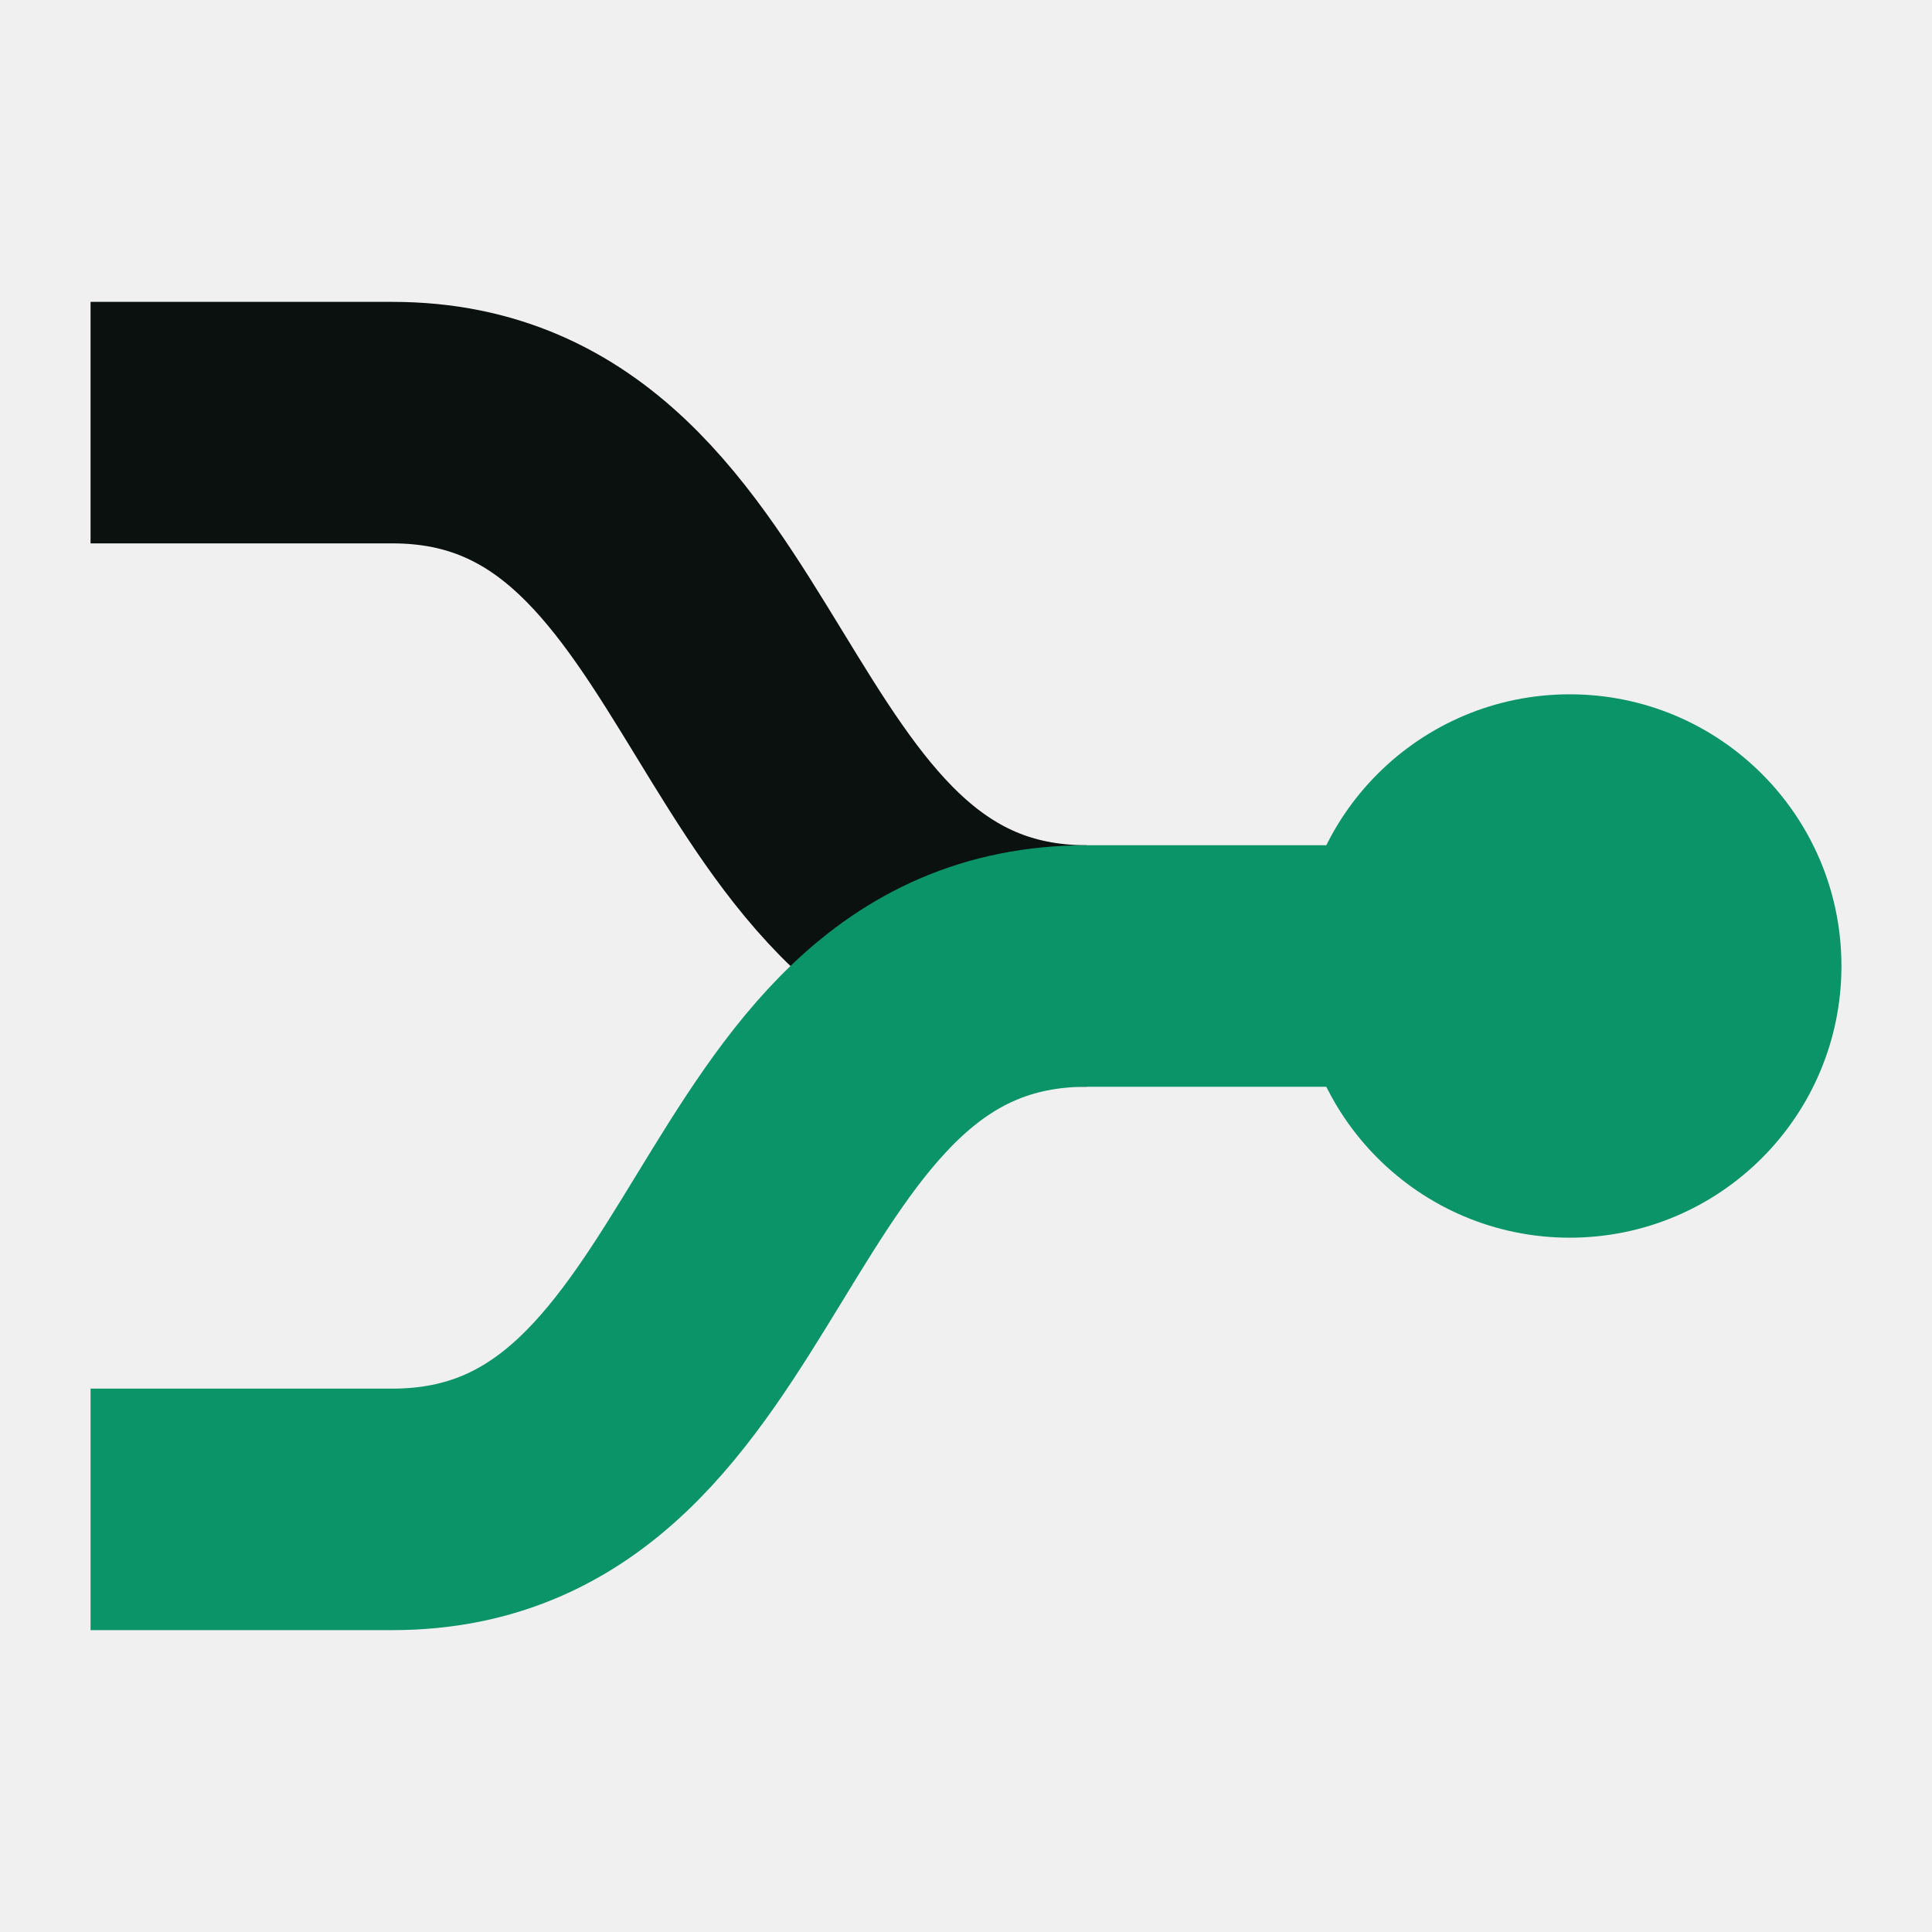
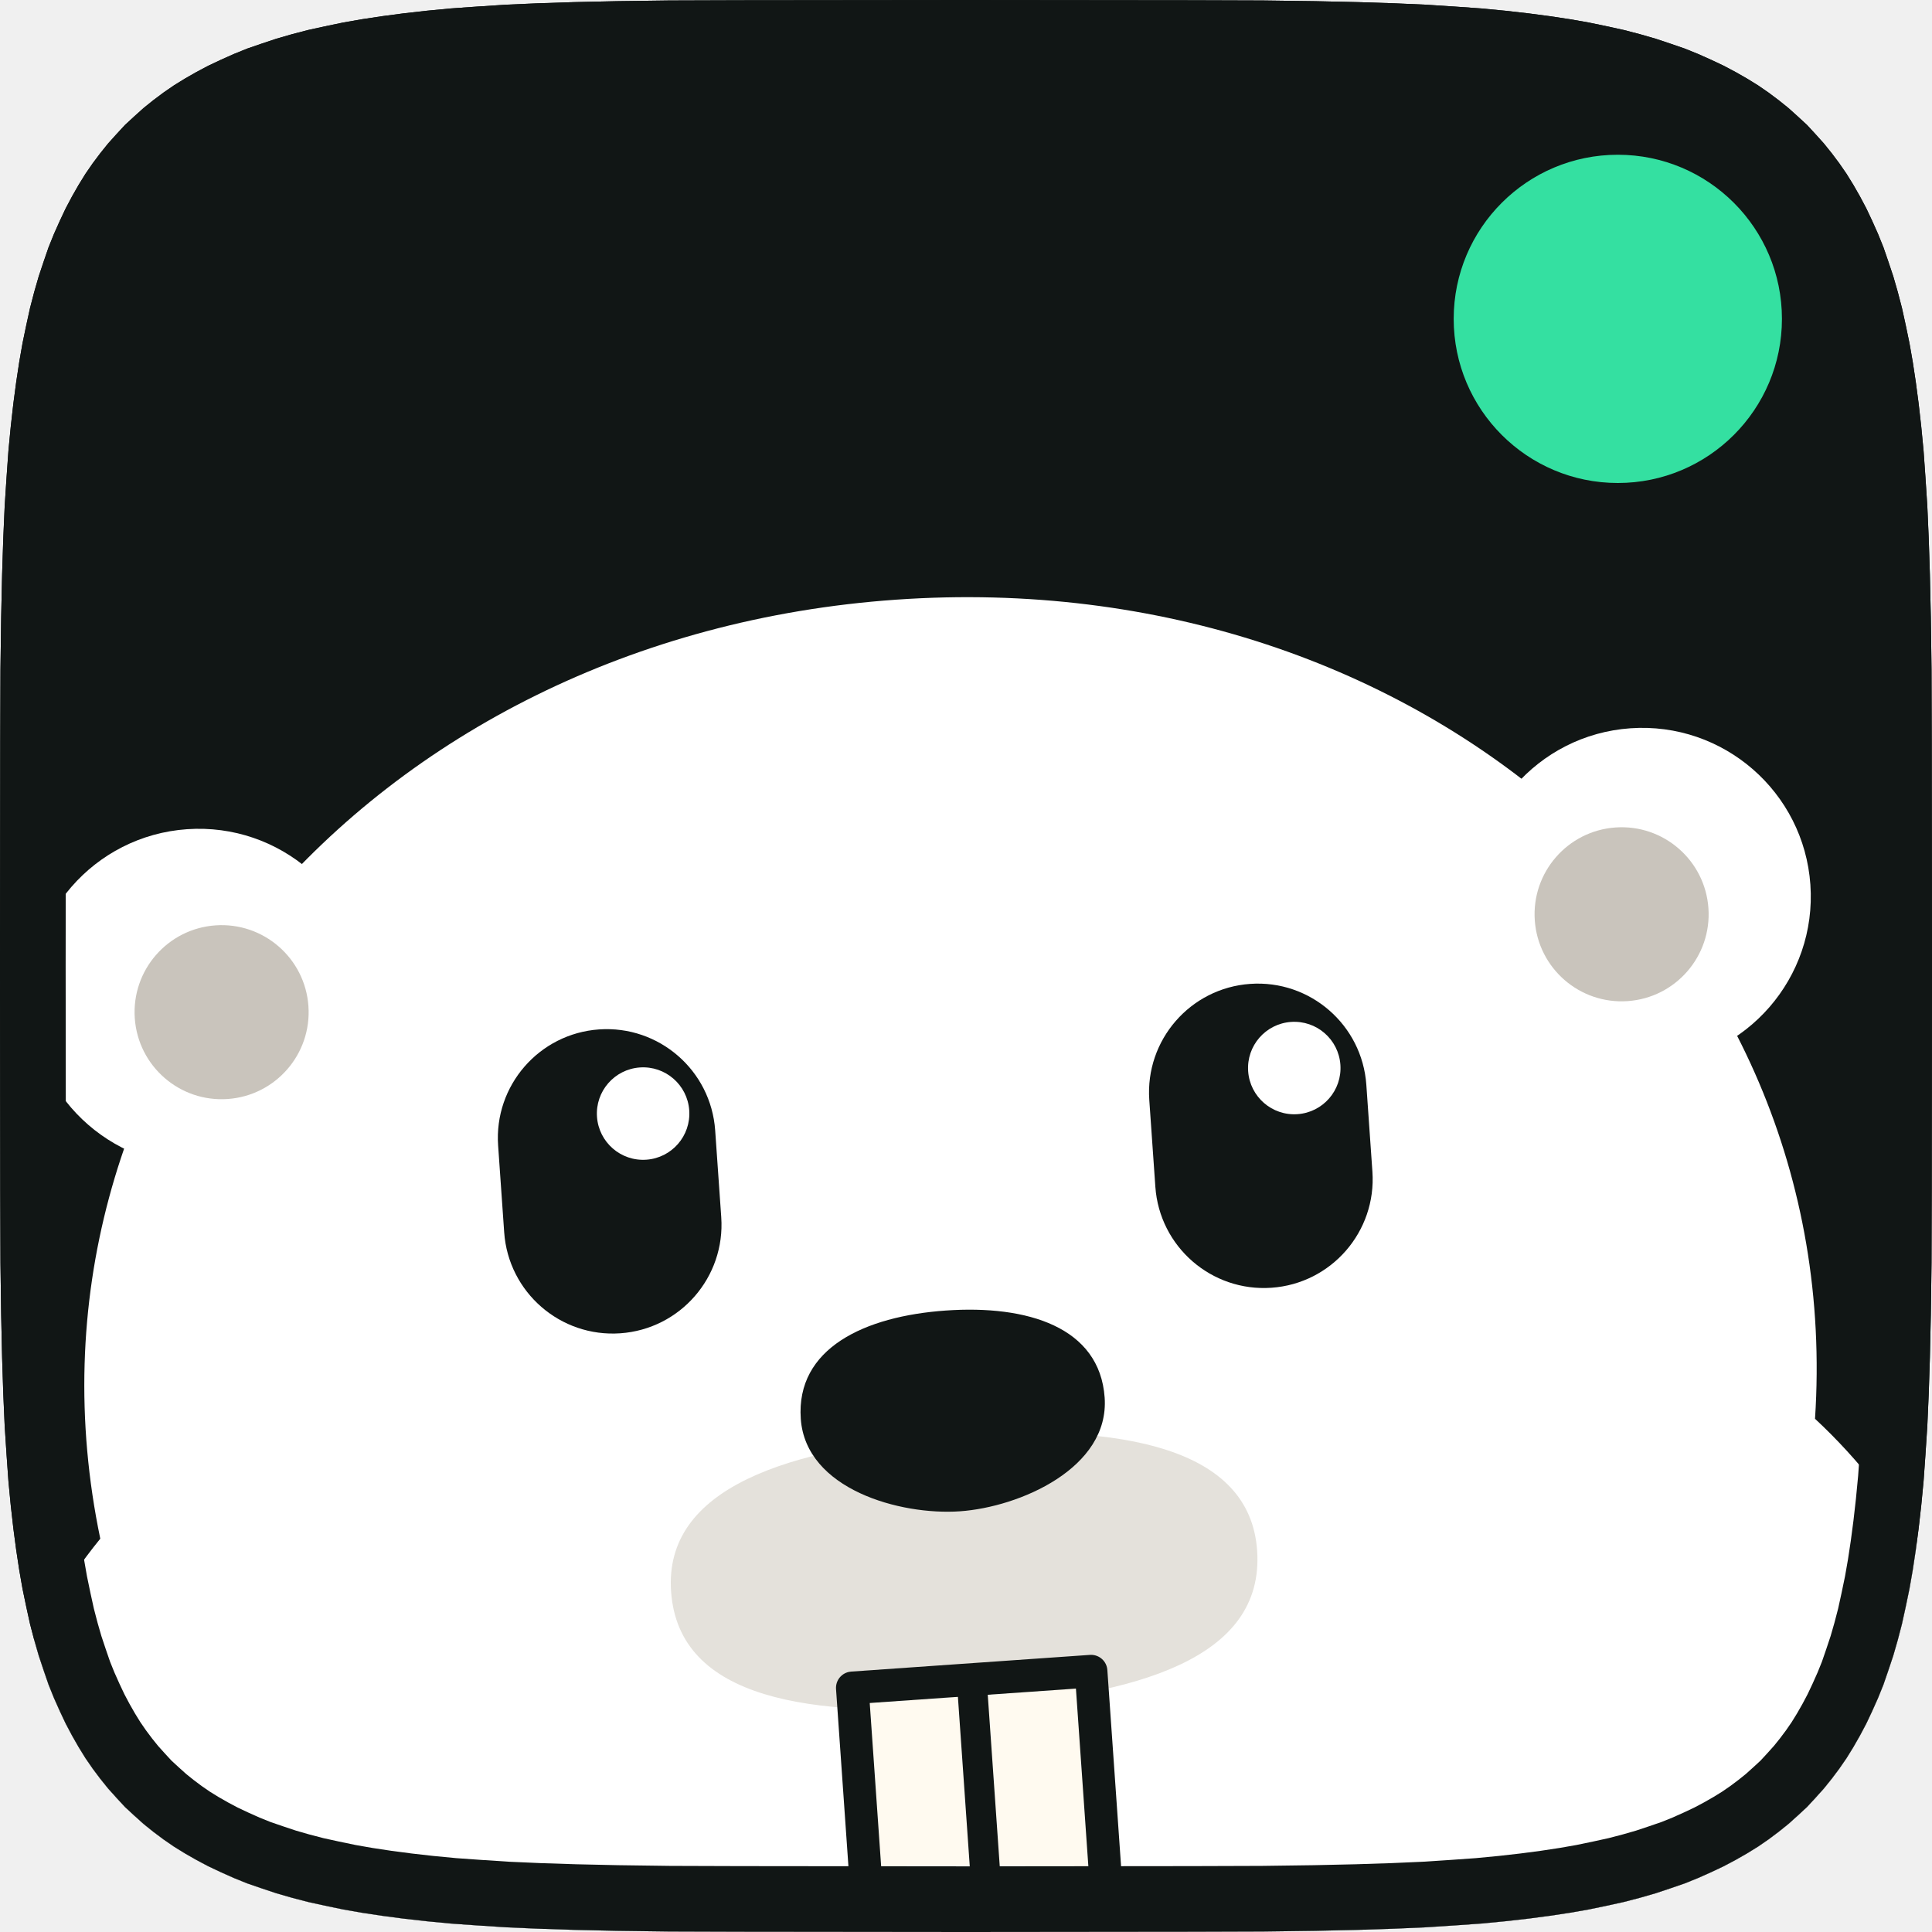
- <svg xmlns="http://www.w3.org/2000/svg" width="64" height="64" viewBox="0 0 64 64" role="img" aria-label="LazyREST">
-   <g fill="none" stroke-width="8" stroke-linecap="butt" stroke-linejoin="round">
-     <path d="M3 14 H13 C25 14 24 32 36 32" stroke="#0B110E" />
-     <path d="M3 50 H13 C25 50 24 32 36 32 H45" stroke="#0B9467" />
+ <svg xmlns="http://www.w3.org/2000/svg" width="64" height="64" viewBox="100 100 824 824" role="img" aria-label="LazyREST">
+   <defs>
+     <clipPath id="lr-m">
+       <path d="M924.0 512.0 L923.9 608.0 L923.8 638.6 L923.5 660.9 L923.1 679.0 L922.6 694.5 L922.0 708.2 L921.2 720.5 L920.4 731.8 L919.4 742.2 L918.3 751.9 L917.1 761.0 L915.8 769.6 L914.4 777.6 L912.8 785.3 L911.2 792.6 L909.4 799.5 L907.5 806.1 L905.4 812.4 L903.3 818.5 L901.0 824.2 L898.5 829.8 L896.0 835.1 L893.3 840.2 L890.5 845.1 L887.6 849.8 L884.5 854.3 L881.2 858.7 L877.9 862.8 L874.3 866.8 L870.7 870.7 L866.8 874.3 L862.8 877.9 L858.7 881.2 L854.3 884.5 L849.8 887.6 L845.1 890.5 L840.2 893.3 L835.1 896.0 L829.8 898.5 L824.2 901.0 L818.5 903.3 L812.4 905.4 L806.1 907.5 L799.5 909.4 L792.6 911.2 L785.3 912.8 L777.6 914.4 L769.6 915.8 L761.0 917.1 L751.9 918.3 L742.2 919.4 L731.8 920.4 L720.5 921.2 L708.2 922.0 L694.5 922.6 L679.0 923.1 L660.9 923.5 L638.6 923.8 L608.0 923.9 L512.0 924.0 L416.0 923.9 L385.4 923.8 L363.1 923.5 L345.0 923.1 L329.5 922.6 L315.8 922.0 L303.5 921.2 L292.2 920.4 L281.8 919.4 L272.1 918.3 L263.0 917.1 L254.4 915.8 L246.4 914.4 L238.7 912.8 L231.4 911.2 L224.5 909.4 L217.9 907.5 L211.6 905.4 L205.5 903.3 L199.8 901.0 L194.2 898.5 L188.9 896.0 L183.8 893.3 L178.9 890.5 L174.2 887.6 L169.7 884.5 L165.3 881.2 L161.2 877.9 L157.2 874.3 L153.3 870.7 L149.7 866.8 L146.1 862.8 L142.8 858.7 L139.5 854.3 L136.4 849.8 L133.5 845.1 L130.7 840.2 L128.0 835.1 L125.5 829.8 L123.0 824.2 L120.7 818.5 L118.6 812.4 L116.5 806.1 L114.6 799.5 L112.8 792.6 L111.2 785.3 L109.6 777.6 L108.2 769.6 L106.9 761.0 L105.7 751.9 L104.6 742.2 L103.6 731.8 L102.8 720.5 L102.0 708.2 L101.4 694.5 L100.9 679.0 L100.5 660.9 L100.2 638.6 L100.1 608.0 L100.0 512.0 L100.1 416.0 L100.2 385.4 L100.5 363.1 L100.9 345.0 L101.4 329.5 L102.0 315.8 L102.8 303.5 L103.6 292.2 L104.6 281.8 L105.7 272.1 L106.9 263.0 L108.2 254.4 L109.6 246.4 L111.2 238.7 L112.8 231.4 L114.6 224.5 L116.5 217.9 L118.6 211.6 L120.7 205.5 L123.0 199.8 L125.5 194.2 L128.0 188.9 L130.7 183.8 L133.5 178.9 L136.4 174.2 L139.5 169.7 L142.8 165.3 L146.1 161.2 L149.7 157.2 L153.3 153.3 L157.2 149.7 L161.2 146.1 L165.3 142.8 L169.7 139.5 L174.2 136.4 L178.9 133.5 L183.8 130.7 L188.9 128.0 L194.2 125.5 L199.8 123.0 L205.5 120.7 L211.6 118.6 L217.9 116.5 L224.5 114.6 L231.4 112.8 L238.7 111.2 L246.4 109.6 L254.4 108.2 L263.0 106.9 L272.1 105.7 L281.8 104.6 L292.2 103.6 L303.5 102.8 L315.8 102.0 L329.5 101.4 L345.0 100.9 L363.1 100.5 L385.4 100.2 L416.0 100.1 L512.0 100.0 L608.0 100.1 L638.6 100.2 L660.9 100.5 L679.0 100.9 L694.5 101.4 L708.2 102.0 L720.5 102.8 L731.8 103.6 L742.2 104.6 L751.9 105.7 L761.0 106.9 L769.6 108.2 L777.6 109.6 L785.3 111.2 L792.6 112.8 L799.5 114.6 L806.1 116.5 L812.4 118.6 L818.5 120.7 L824.2 123.0 L829.8 125.5 L835.1 128.0 L840.2 130.7 L845.1 133.5 L849.8 136.4 L854.3 139.5 L858.7 142.8 L862.8 146.1 L866.8 149.7 L870.7 153.3 L874.3 157.2 L877.9 161.2 L881.2 165.3 L884.5 169.7 L887.6 174.2 L890.5 178.9 L893.3 183.8 L896.0 188.9 L898.5 194.2 L901.0 199.8 L903.3 205.5 L905.4 211.6 L907.5 217.9 L909.4 224.5 L911.2 231.4 L912.8 238.7 L914.4 246.4 L915.8 254.4 L917.1 263.0 L918.3 272.1 L919.4 281.8 L920.4 292.2 L921.2 303.5 L922.0 315.8 L922.6 329.5 L923.1 345.0 L923.5 363.1 L923.8 385.4 L923.9 416.0 Z" />
+     </clipPath>
+   </defs>
+   <path d="M924.0 512.0 L923.9 608.0 L923.8 638.6 L923.5 660.9 L923.1 679.0 L922.6 694.5 L922.0 708.2 L921.2 720.5 L920.4 731.8 L919.4 742.2 L918.3 751.9 L917.1 761.0 L915.8 769.6 L914.4 777.6 L912.8 785.3 L911.2 792.6 L909.4 799.5 L907.5 806.1 L905.4 812.4 L903.3 818.5 L901.0 824.2 L898.5 829.8 L896.0 835.1 L893.3 840.2 L890.5 845.1 L887.6 849.8 L884.5 854.3 L881.2 858.7 L877.9 862.8 L874.3 866.8 L870.7 870.7 L866.8 874.3 L862.8 877.9 L858.7 881.2 L854.3 884.5 L849.8 887.6 L845.1 890.5 L840.2 893.3 L835.1 896.0 L829.8 898.5 L824.2 901.0 L818.5 903.3 L812.4 905.4 L806.1 907.5 L799.5 909.4 L792.6 911.2 L785.3 912.8 L777.6 914.4 L769.6 915.8 L761.0 917.1 L751.9 918.3 L742.2 919.4 L731.8 920.4 L720.5 921.2 L708.2 922.0 L694.5 922.6 L679.0 923.1 L660.9 923.5 L638.6 923.8 L608.0 923.9 L512.0 924.0 L416.0 923.9 L385.4 923.8 L363.1 923.5 L345.0 923.1 L329.5 922.6 L315.8 922.0 L303.5 921.2 L292.2 920.4 L281.8 919.4 L272.1 918.3 L263.0 917.1 L254.4 915.8 L246.4 914.4 L238.7 912.8 L231.4 911.2 L224.5 909.4 L217.9 907.5 L211.6 905.4 L205.5 903.3 L199.8 901.0 L194.2 898.5 L188.9 896.0 L183.8 893.3 L178.9 890.5 L174.2 887.6 L169.7 884.5 L165.3 881.2 L161.2 877.9 L157.2 874.3 L153.3 870.7 L149.7 866.8 L146.1 862.8 L142.8 858.7 L139.5 854.3 L136.4 849.8 L133.5 845.1 L130.7 840.2 L128.0 835.1 L125.5 829.8 L123.0 824.2 L120.7 818.5 L118.6 812.4 L116.5 806.1 L114.6 799.5 L112.8 792.6 L111.2 785.3 L109.6 777.6 L108.2 769.6 L106.9 761.0 L105.7 751.9 L104.6 742.2 L103.6 731.8 L102.8 720.5 L102.0 708.2 L101.4 694.5 L100.9 679.0 L100.5 660.9 L100.2 638.6 L100.1 608.0 L100.0 512.0 L100.1 416.0 L100.2 385.4 L100.5 363.1 L100.9 345.0 L101.4 329.5 L102.0 315.8 L102.8 303.5 L103.6 292.2 L104.6 281.8 L105.7 272.1 L106.9 263.0 L108.2 254.4 L109.6 246.4 L111.2 238.7 L112.8 231.4 L114.6 224.5 L116.5 217.9 L118.6 211.6 L120.7 205.5 L123.0 199.8 L125.5 194.2 L128.0 188.9 L130.7 183.8 L133.5 178.9 L136.4 174.2 L139.5 169.7 L142.8 165.3 L146.1 161.2 L149.7 157.2 L153.3 153.3 L157.2 149.7 L161.2 146.1 L165.3 142.8 L169.7 139.5 L174.2 136.4 L178.9 133.5 L183.8 130.7 L188.9 128.0 L194.2 125.5 L199.8 123.0 L205.5 120.7 L211.6 118.6 L217.9 116.5 L224.5 114.6 L231.4 112.8 L238.7 111.2 L246.4 109.6 L254.4 108.2 L263.0 106.9 L272.1 105.7 L281.8 104.6 L292.2 103.6 L303.5 102.8 L315.8 102.0 L329.5 101.4 L345.0 100.9 L363.1 100.5 L385.4 100.2 L416.0 100.1 L512.0 100.0 L608.0 100.1 L638.6 100.2 L660.9 100.5 L679.0 100.9 L694.5 101.4 L708.2 102.0 L720.5 102.8 L731.8 103.6 L742.2 104.6 L751.9 105.7 L761.0 106.9 L769.6 108.2 L777.6 109.6 L785.3 111.2 L792.6 112.8 L799.5 114.6 L806.1 116.5 L812.4 118.6 L818.5 120.7 L824.2 123.0 L829.8 125.5 L835.1 128.0 L840.2 130.7 L845.1 133.5 L849.8 136.4 L854.3 139.5 L858.7 142.8 L862.8 146.1 L866.8 149.7 L870.7 153.3 L874.3 157.2 L877.9 161.2 L881.2 165.3 L884.5 169.7 L887.6 174.2 L890.5 178.9 L893.3 183.8 L896.0 188.9 L898.5 194.2 L901.0 199.8 L903.3 205.5 L905.4 211.6 L907.5 217.9 L909.4 224.5 L911.2 231.4 L912.8 238.7 L914.4 246.4 L915.8 254.4 L917.1 263.0 L918.3 272.1 L919.4 281.8 L920.4 292.2 L921.2 303.5 L922.0 315.8 L922.6 329.5 L923.1 345.0 L923.5 363.1 L923.8 385.4 L923.9 416.0 Z" fill="#111615" />
+   <g clip-path="url(#lr-m)">
+     <circle cx="790" cy="236" r="70" fill="#34E0A1" />
+     <g transform="translate(512 1060) scale(1.16) translate(-512 -1000) rotate(-4 512 760)">
+       <g fill="#fff">
+         <circle cx="246" cy="520" r="62" />
+         <circle cx="778" cy="520" r="62" />
+         <path d="M 104 1110 C 104 900 136 780 196 716 C 172 540 318 392 512 392 C 706 392 852 540 828 716 C 888 780 920 900 920 1110 Z" />
+       </g>
+       <circle cx="254" cy="526" r="32" fill="#c9c4bc" />
+       <circle cx="770" cy="526" r="32" fill="#c9c4bc" />
+       <rect x="352" y="542" width="80" height="112" rx="40" fill="#111615" />
+       <circle cx="406" cy="574" r="17" fill="#fff" />
+       <rect x="592" y="542" width="80" height="112" rx="40" fill="#111615" />
+       <circle cx="646" cy="574" r="17" fill="#fff" />
+       <path d="M 404 750 C 404 712 450 700 512 700 C 574 700 620 712 620 750 C 620 790 572 800 512 800 C 452 800 404 790 404 750 Z" fill="#e4e1db" />
+       <path d="M 456 690 C 456 664 482 654 512 654 C 542 654 568 664 568 690 C 568 716 534 728 512 728 C 490 728 456 716 456 690 Z" fill="#111615" />
+       <path d="M 468 790 L 556 790 L 556 862 Q 556 874 544 874 L 480 874 Q 468 874 468 862 Z" fill="#fffaf0" stroke="#111615" stroke-width="12" stroke-linejoin="round" />
+       <path d="M 512 792 L 512 872" stroke="#111615" stroke-width="11" />
+     </g>
+     <path d="M924.0 512.0 L923.9 608.0 L923.8 638.6 L923.5 660.9 L923.1 679.0 L922.6 694.5 L922.0 708.2 L921.2 720.5 L920.4 731.8 L919.4 742.2 L918.3 751.9 L917.1 761.0 L915.8 769.6 L914.4 777.6 L912.8 785.3 L911.2 792.6 L909.4 799.5 L907.5 806.1 L905.4 812.4 L903.3 818.5 L901.0 824.2 L898.5 829.8 L896.0 835.1 L893.3 840.2 L890.5 845.1 L887.6 849.8 L884.5 854.3 L881.2 858.7 L877.9 862.8 L874.3 866.8 L870.7 870.7 L866.8 874.3 L862.8 877.9 L858.7 881.2 L854.3 884.5 L849.8 887.6 L845.1 890.5 L840.2 893.3 L835.1 896.0 L829.8 898.5 L824.2 901.0 L818.5 903.3 L812.4 905.4 L806.1 907.5 L799.5 909.4 L792.6 911.2 L785.3 912.8 L777.6 914.4 L769.6 915.8 L761.0 917.1 L751.9 918.3 L742.2 919.4 L731.8 920.4 L720.5 921.2 L708.2 922.0 L694.5 922.6 L679.0 923.1 L660.9 923.5 L638.6 923.8 L608.0 923.9 L512.0 924.0 L416.0 923.9 L385.4 923.8 L363.1 923.5 L345.0 923.1 L329.5 922.6 L315.8 922.0 L303.5 921.2 L292.2 920.4 L281.8 919.4 L272.1 918.3 L263.0 917.1 L254.4 915.8 L246.4 914.4 L238.7 912.8 L231.4 911.2 L224.5 909.4 L217.9 907.5 L211.6 905.4 L205.5 903.3 L199.8 901.0 L194.2 898.5 L188.9 896.0 L183.8 893.3 L178.9 890.5 L174.2 887.6 L169.7 884.5 L165.3 881.2 L161.2 877.9 L157.2 874.3 L153.3 870.7 L149.7 866.8 L146.1 862.8 L142.8 858.7 L139.5 854.3 L136.4 849.8 L133.5 845.1 L130.7 840.2 L128.0 835.1 L125.5 829.8 L123.0 824.2 L120.7 818.5 L118.6 812.4 L116.5 806.1 L114.6 799.5 L112.8 792.6 L111.2 785.3 L109.6 777.6 L108.2 769.6 L106.9 761.0 L105.7 751.9 L104.6 742.2 L103.6 731.8 L102.8 720.5 L102.0 708.2 L101.4 694.5 L100.9 679.0 L100.5 660.9 L100.2 638.6 L100.1 608.0 L100.0 512.0 L100.1 416.0 L100.2 385.4 L100.5 363.1 L100.9 345.0 L101.4 329.5 L102.0 315.8 L102.8 303.5 L103.6 292.2 L104.6 281.8 L105.7 272.1 L106.9 263.0 L108.2 254.4 L109.6 246.4 L111.2 238.7 L112.8 231.4 L114.6 224.5 L116.5 217.9 L118.6 211.6 L120.7 205.5 L123.0 199.8 L125.5 194.2 L128.0 188.9 L130.7 183.8 L133.5 178.9 L136.4 174.2 L139.5 169.7 L142.8 165.3 L146.1 161.2 L149.7 157.2 L153.3 153.3 L157.2 149.7 L161.2 146.1 L165.3 142.8 L169.7 139.5 L174.2 136.4 L178.9 133.5 L183.8 130.7 L188.9 128.0 L194.2 125.5 L199.8 123.0 L205.5 120.7 L211.6 118.6 L217.9 116.5 L224.5 114.6 L231.4 112.8 L238.7 111.2 L246.4 109.6 L254.4 108.2 L263.0 106.9 L272.1 105.7 L281.8 104.6 L292.2 103.6 L303.5 102.8 L315.8 102.0 L329.5 101.4 L345.0 100.9 L363.1 100.5 L385.4 100.2 L416.0 100.1 L512.0 100.0 L608.0 100.1 L638.6 100.2 L660.9 100.5 L679.0 100.9 L694.5 101.4 L708.2 102.0 L720.5 102.8 L731.8 103.6 L742.2 104.6 L751.9 105.7 L761.0 106.9 L769.6 108.2 L777.6 109.6 L785.3 111.2 L792.6 112.8 L799.5 114.6 L806.1 116.5 L812.4 118.6 L818.5 120.7 L824.2 123.0 L829.8 125.5 L835.1 128.0 L840.2 130.7 L845.1 133.5 L849.8 136.4 L854.3 139.5 L858.7 142.8 L862.8 146.1 L866.8 149.7 L870.7 153.3 L874.3 157.2 L877.9 161.2 L881.2 165.3 L884.5 169.7 L887.6 174.2 L890.5 178.9 L893.3 183.8 L896.0 188.9 L898.5 194.2 L901.0 199.8 L903.3 205.5 L905.4 211.6 L907.5 217.9 L909.4 224.5 L911.2 231.4 L912.8 238.7 L914.4 246.4 L915.8 254.4 L917.1 263.0 L918.3 272.1 L919.4 281.8 L920.4 292.2 L921.2 303.5 L922.0 315.8 L922.6 329.5 L923.1 345.0 L923.5 363.1 L923.8 385.4 L923.9 416.0 Z" fill="none" stroke="#111615" stroke-width="56" />
  </g>
-   <circle cx="52" cy="32" r="9" fill="#0B9467" />
</svg>
